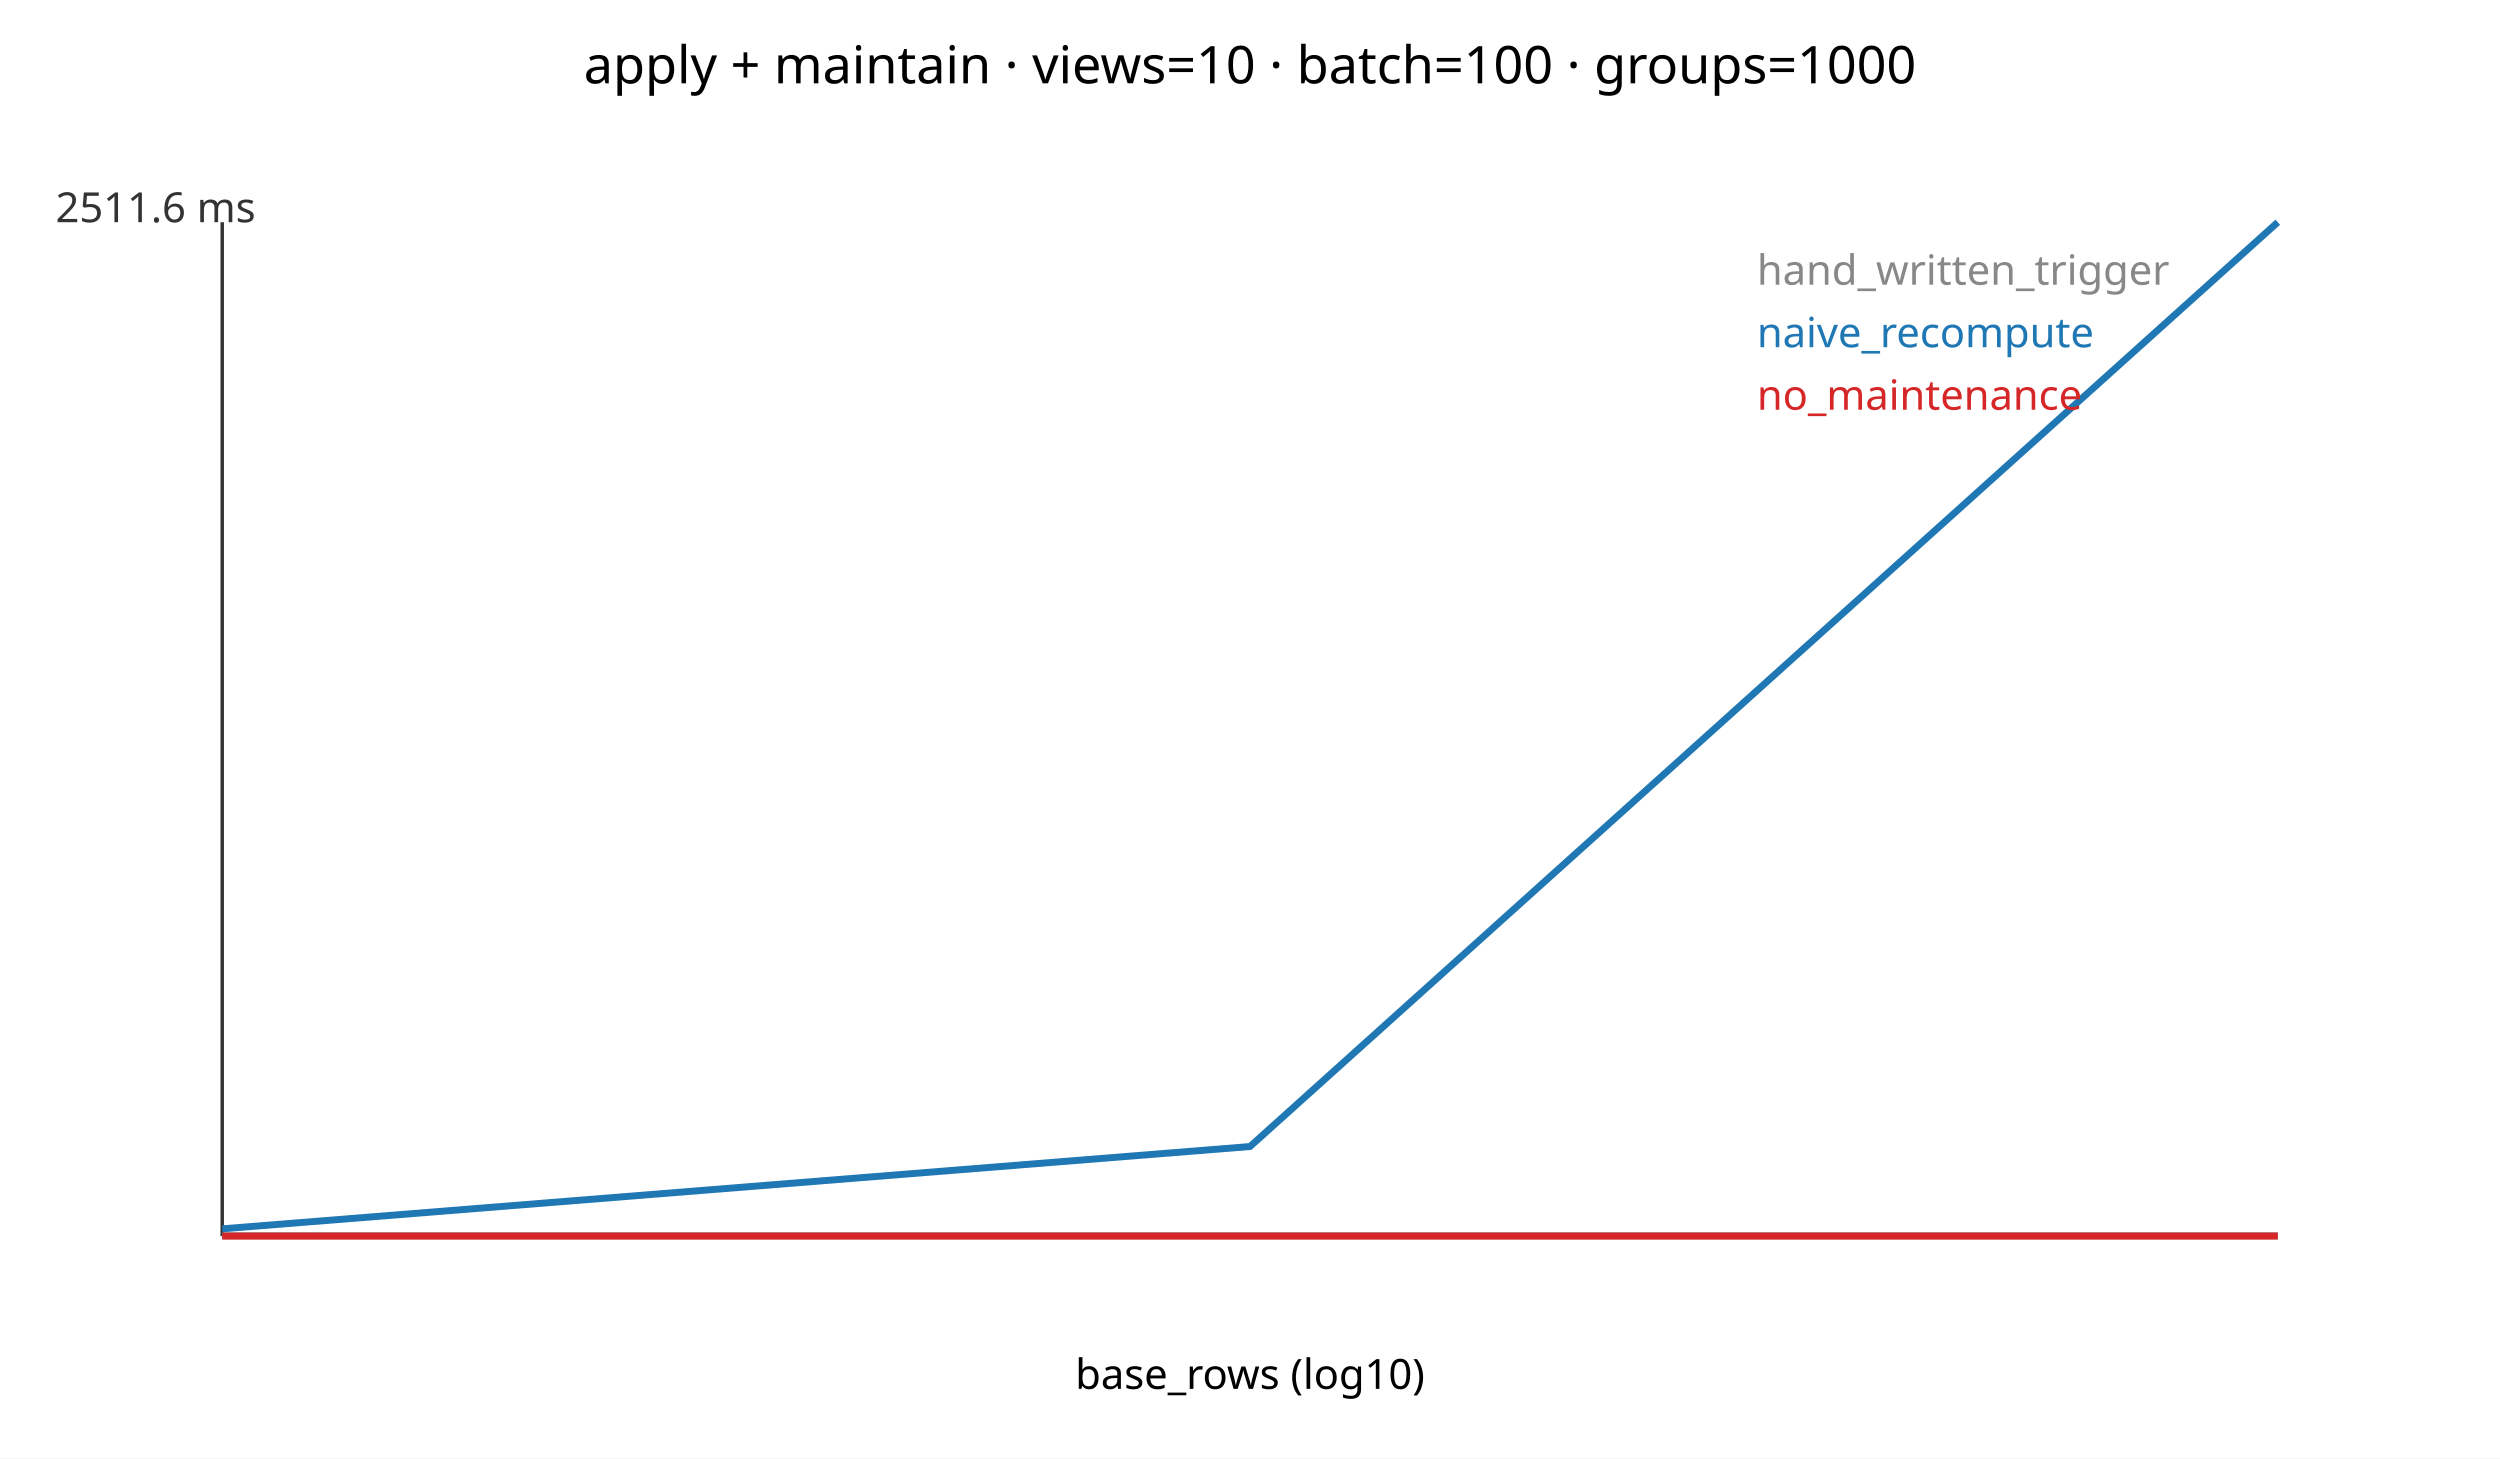
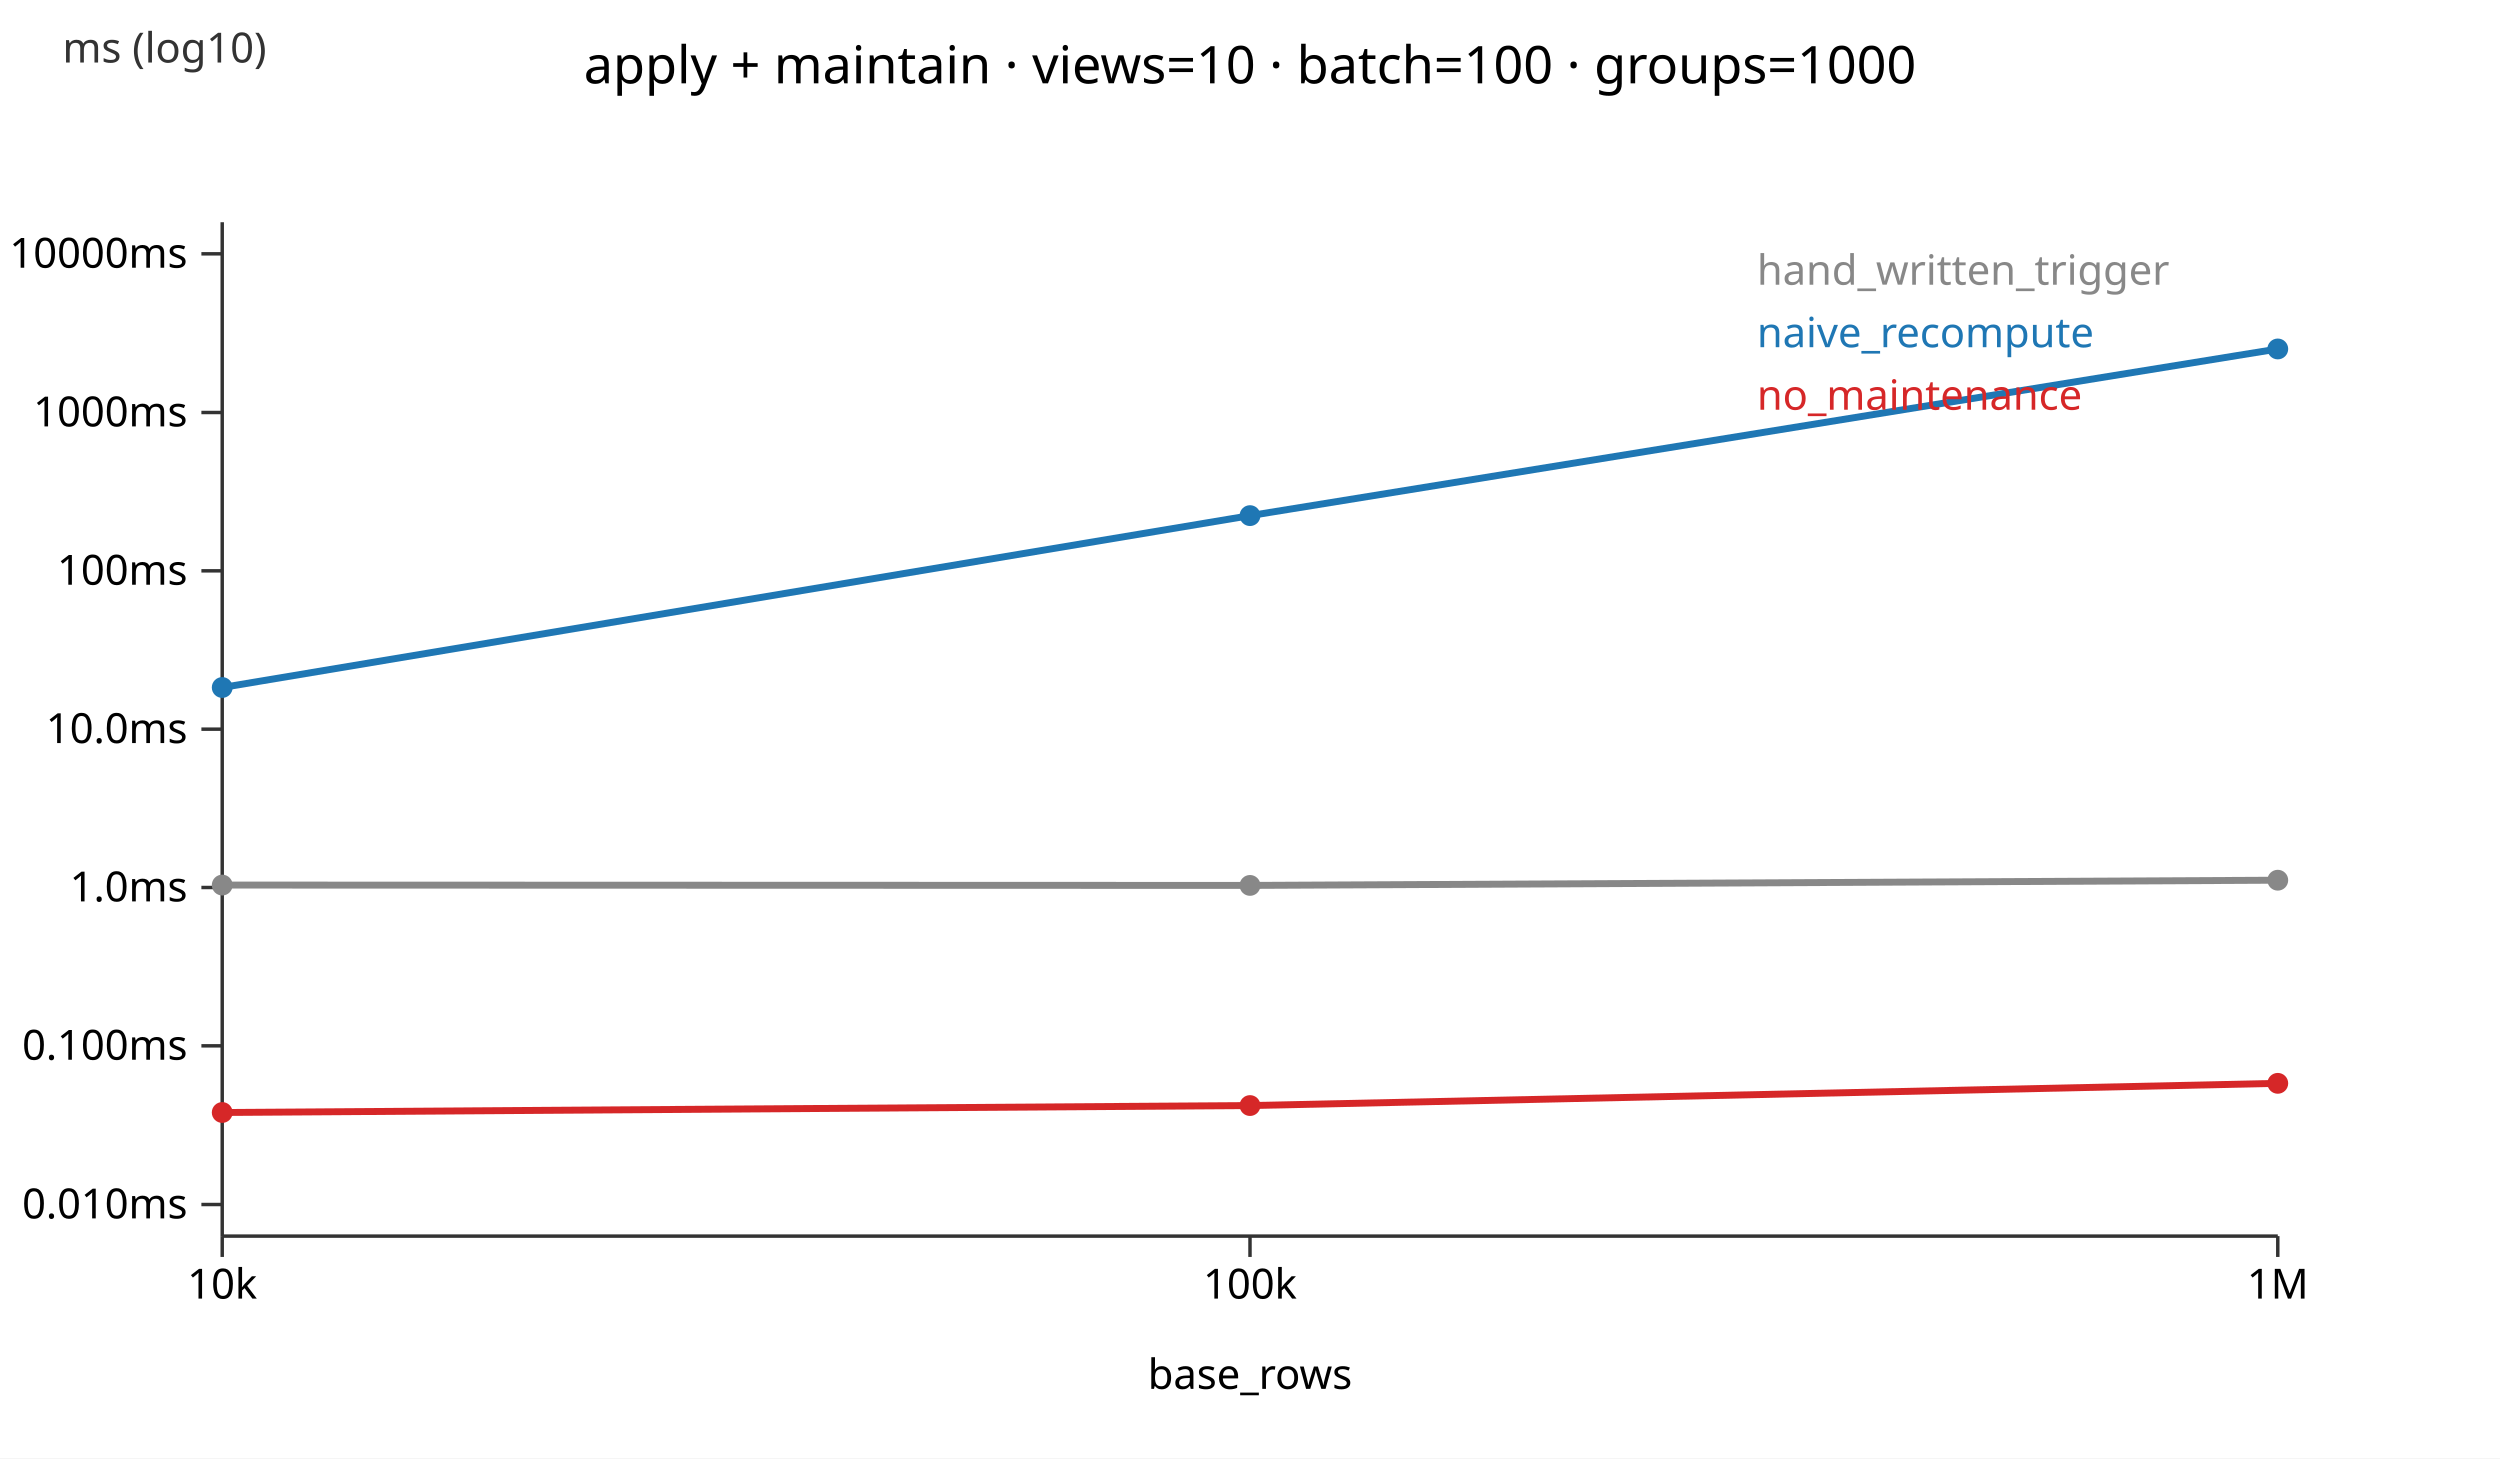
<svg xmlns="http://www.w3.org/2000/svg" width="720" height="420" font-family="sans-serif" font-size="12">
  <rect width="720" height="420" fill="white" />
  <text x="360" y="24" text-anchor="middle" font-size="15">apply + maintain · views=10 · batch=100 · groups=1000</text>
  <line x1="64" y1="356" x2="656" y2="356" stroke="#333" />
  <line x1="64" y1="64" x2="64" y2="356" stroke="#333" />
-   <text x="360" y="400" text-anchor="middle">base_rows (log10)</text>
-   <text x="16" y="64" fill="#333">2511.6 ms</text>
-   <polyline fill="none" stroke="#888888" stroke-width="2" points="64.0,355.9 360.0,355.9 656.0,355.9" />
+   <text x="360" y="400" text-anchor="middle">base_rows</text>
+   <text x="18" y="18" fill="#333">ms (log10)</text>
+   <line x1="64.0" y1="356.0" x2="64.0" y2="362.0" stroke="#333" />
+   <text x="64.0" y="374.0" text-anchor="middle">10k</text>
+   <line x1="360.0" y1="356.0" x2="360.0" y2="362.0" stroke="#333" />
+   <text x="360.0" y="374.0" text-anchor="middle">100k</text>
+   <line x1="656.0" y1="356.0" x2="656.0" y2="362.0" stroke="#333" />
+   <text x="656.0" y="374.0" text-anchor="middle">1M</text>
+   <line x1="58.0" y1="346.9" x2="64.0" y2="346.9" stroke="#333" />
+   <text x="54.0" y="346.9" dy="4" text-anchor="end">0.010ms</text>
+   <line x1="58.0" y1="301.2" x2="64.0" y2="301.2" stroke="#333" />
+   <text x="54.0" y="301.2" dy="4" text-anchor="end">0.100ms</text>
+   <line x1="58.0" y1="255.6" x2="64.0" y2="255.6" stroke="#333" />
+   <text x="54.0" y="255.6" dy="4" text-anchor="end">1.0ms</text>
+   <line x1="58.0" y1="210.0" x2="64.0" y2="210.0" stroke="#333" />
+   <text x="54.0" y="210.0" dy="4" text-anchor="end">10.0ms</text>
+   <line x1="58.0" y1="164.4" x2="64.0" y2="164.4" stroke="#333" />
+   <text x="54.0" y="164.4" dy="4" text-anchor="end">100ms</text>
+   <line x1="58.0" y1="118.8" x2="64.0" y2="118.8" stroke="#333" />
+   <text x="54.0" y="118.8" dy="4" text-anchor="end">1000ms</text>
+   <line x1="58.0" y1="73.1" x2="64.0" y2="73.1" stroke="#333" />
+   <text x="54.0" y="73.1" dy="4" text-anchor="end">10000ms</text>
+   <polyline fill="none" stroke="#888888" stroke-width="2" points="64.0,254.9 360.0,255.0 656.0,253.5" />
+   <circle cx="64.0" cy="254.9" r="3" fill="#888888" />
+   <circle cx="360.0" cy="255.0" r="3" fill="#888888" />
+   <circle cx="656.0" cy="253.5" r="3" fill="#888888" />
  <text x="506" y="82" fill="#888888">hand_written_trigger</text>
-   <polyline fill="none" stroke="#1f77b4" stroke-width="2" points="64.0,353.9 360.0,330.2 656.0,64.0" />
+   <polyline fill="none" stroke="#1f77b4" stroke-width="2" points="64.0,198.0 360.0,148.5 656.0,100.5" />
+   <circle cx="64.0" cy="198.0" r="3" fill="#1f77b4" />
+   <circle cx="360.0" cy="148.5" r="3" fill="#1f77b4" />
+   <circle cx="656.0" cy="100.5" r="3" fill="#1f77b4" />
  <text x="506" y="100" fill="#1f77b4">naive_recompute</text>
-   <polyline fill="none" stroke="#d62728" stroke-width="2" points="64.0,356.0 360.0,356.0 656.0,356.0" />
+   <polyline fill="none" stroke="#d62728" stroke-width="2" points="64.0,320.4 360.0,318.4 656.0,312.0" />
+   <circle cx="64.0" cy="320.4" r="3" fill="#d62728" />
+   <circle cx="360.0" cy="318.4" r="3" fill="#d62728" />
+   <circle cx="656.0" cy="312.0" r="3" fill="#d62728" />
  <text x="506" y="118" fill="#d62728">no_maintenance</text>
</svg>
